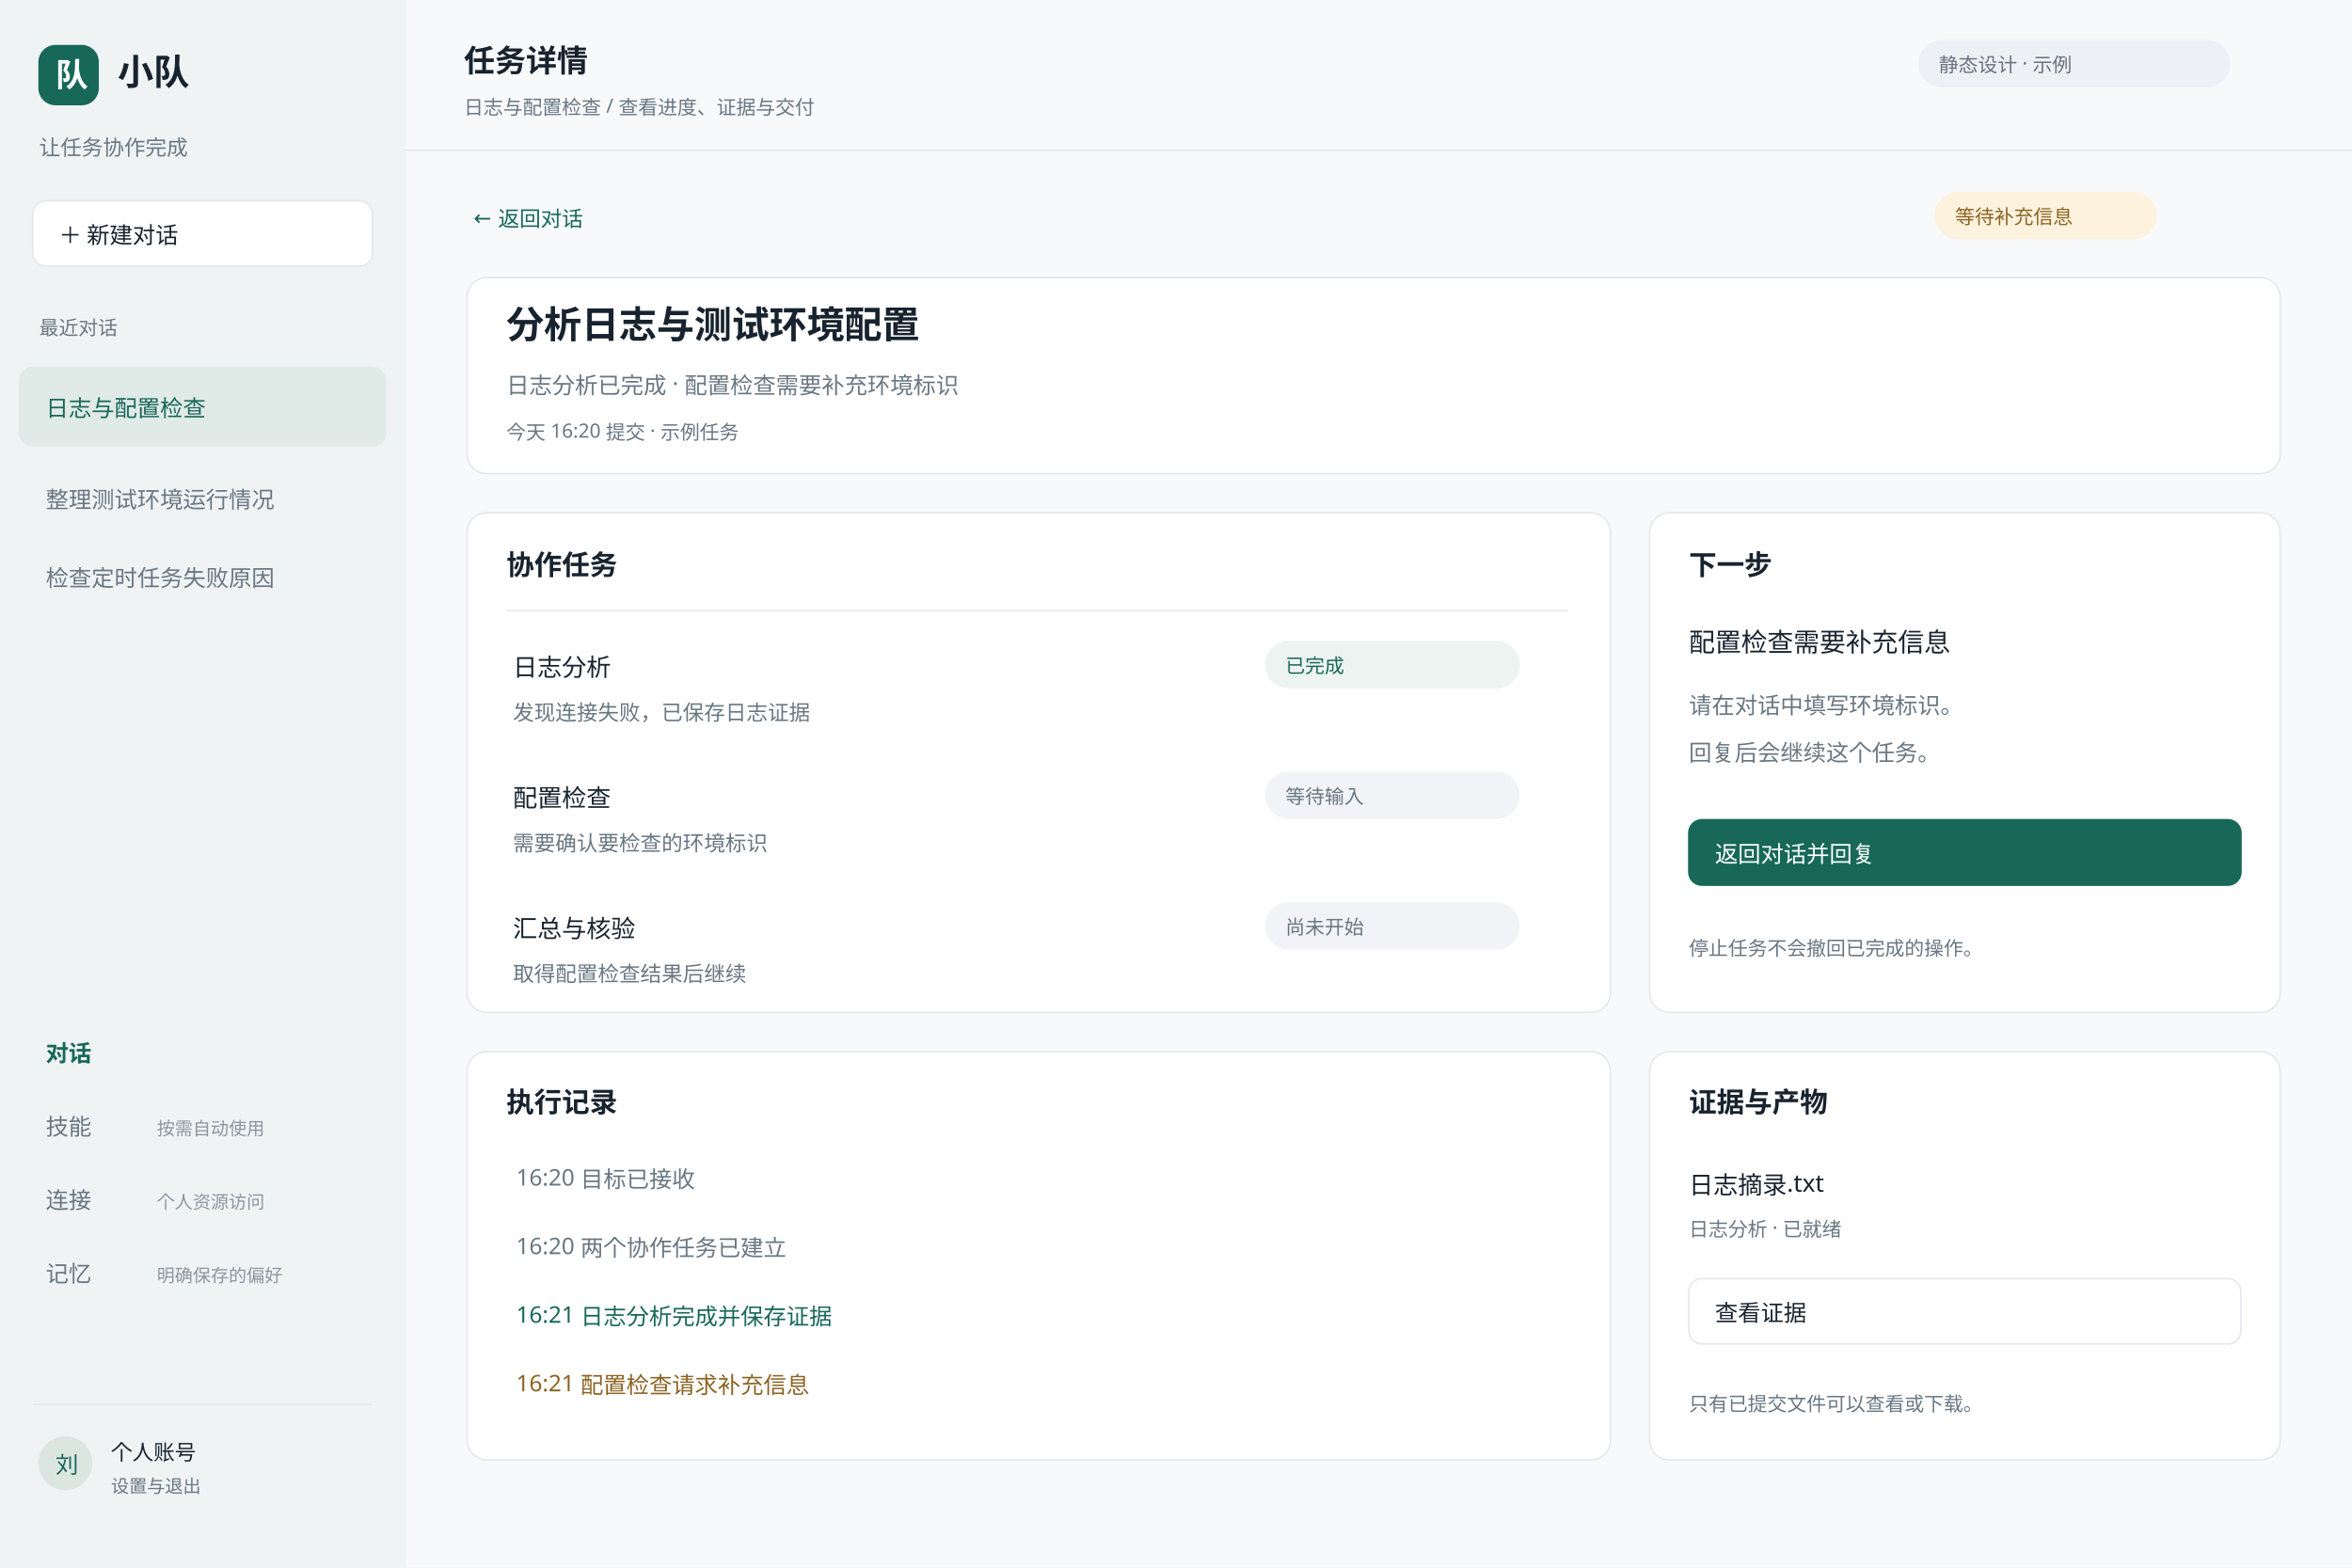
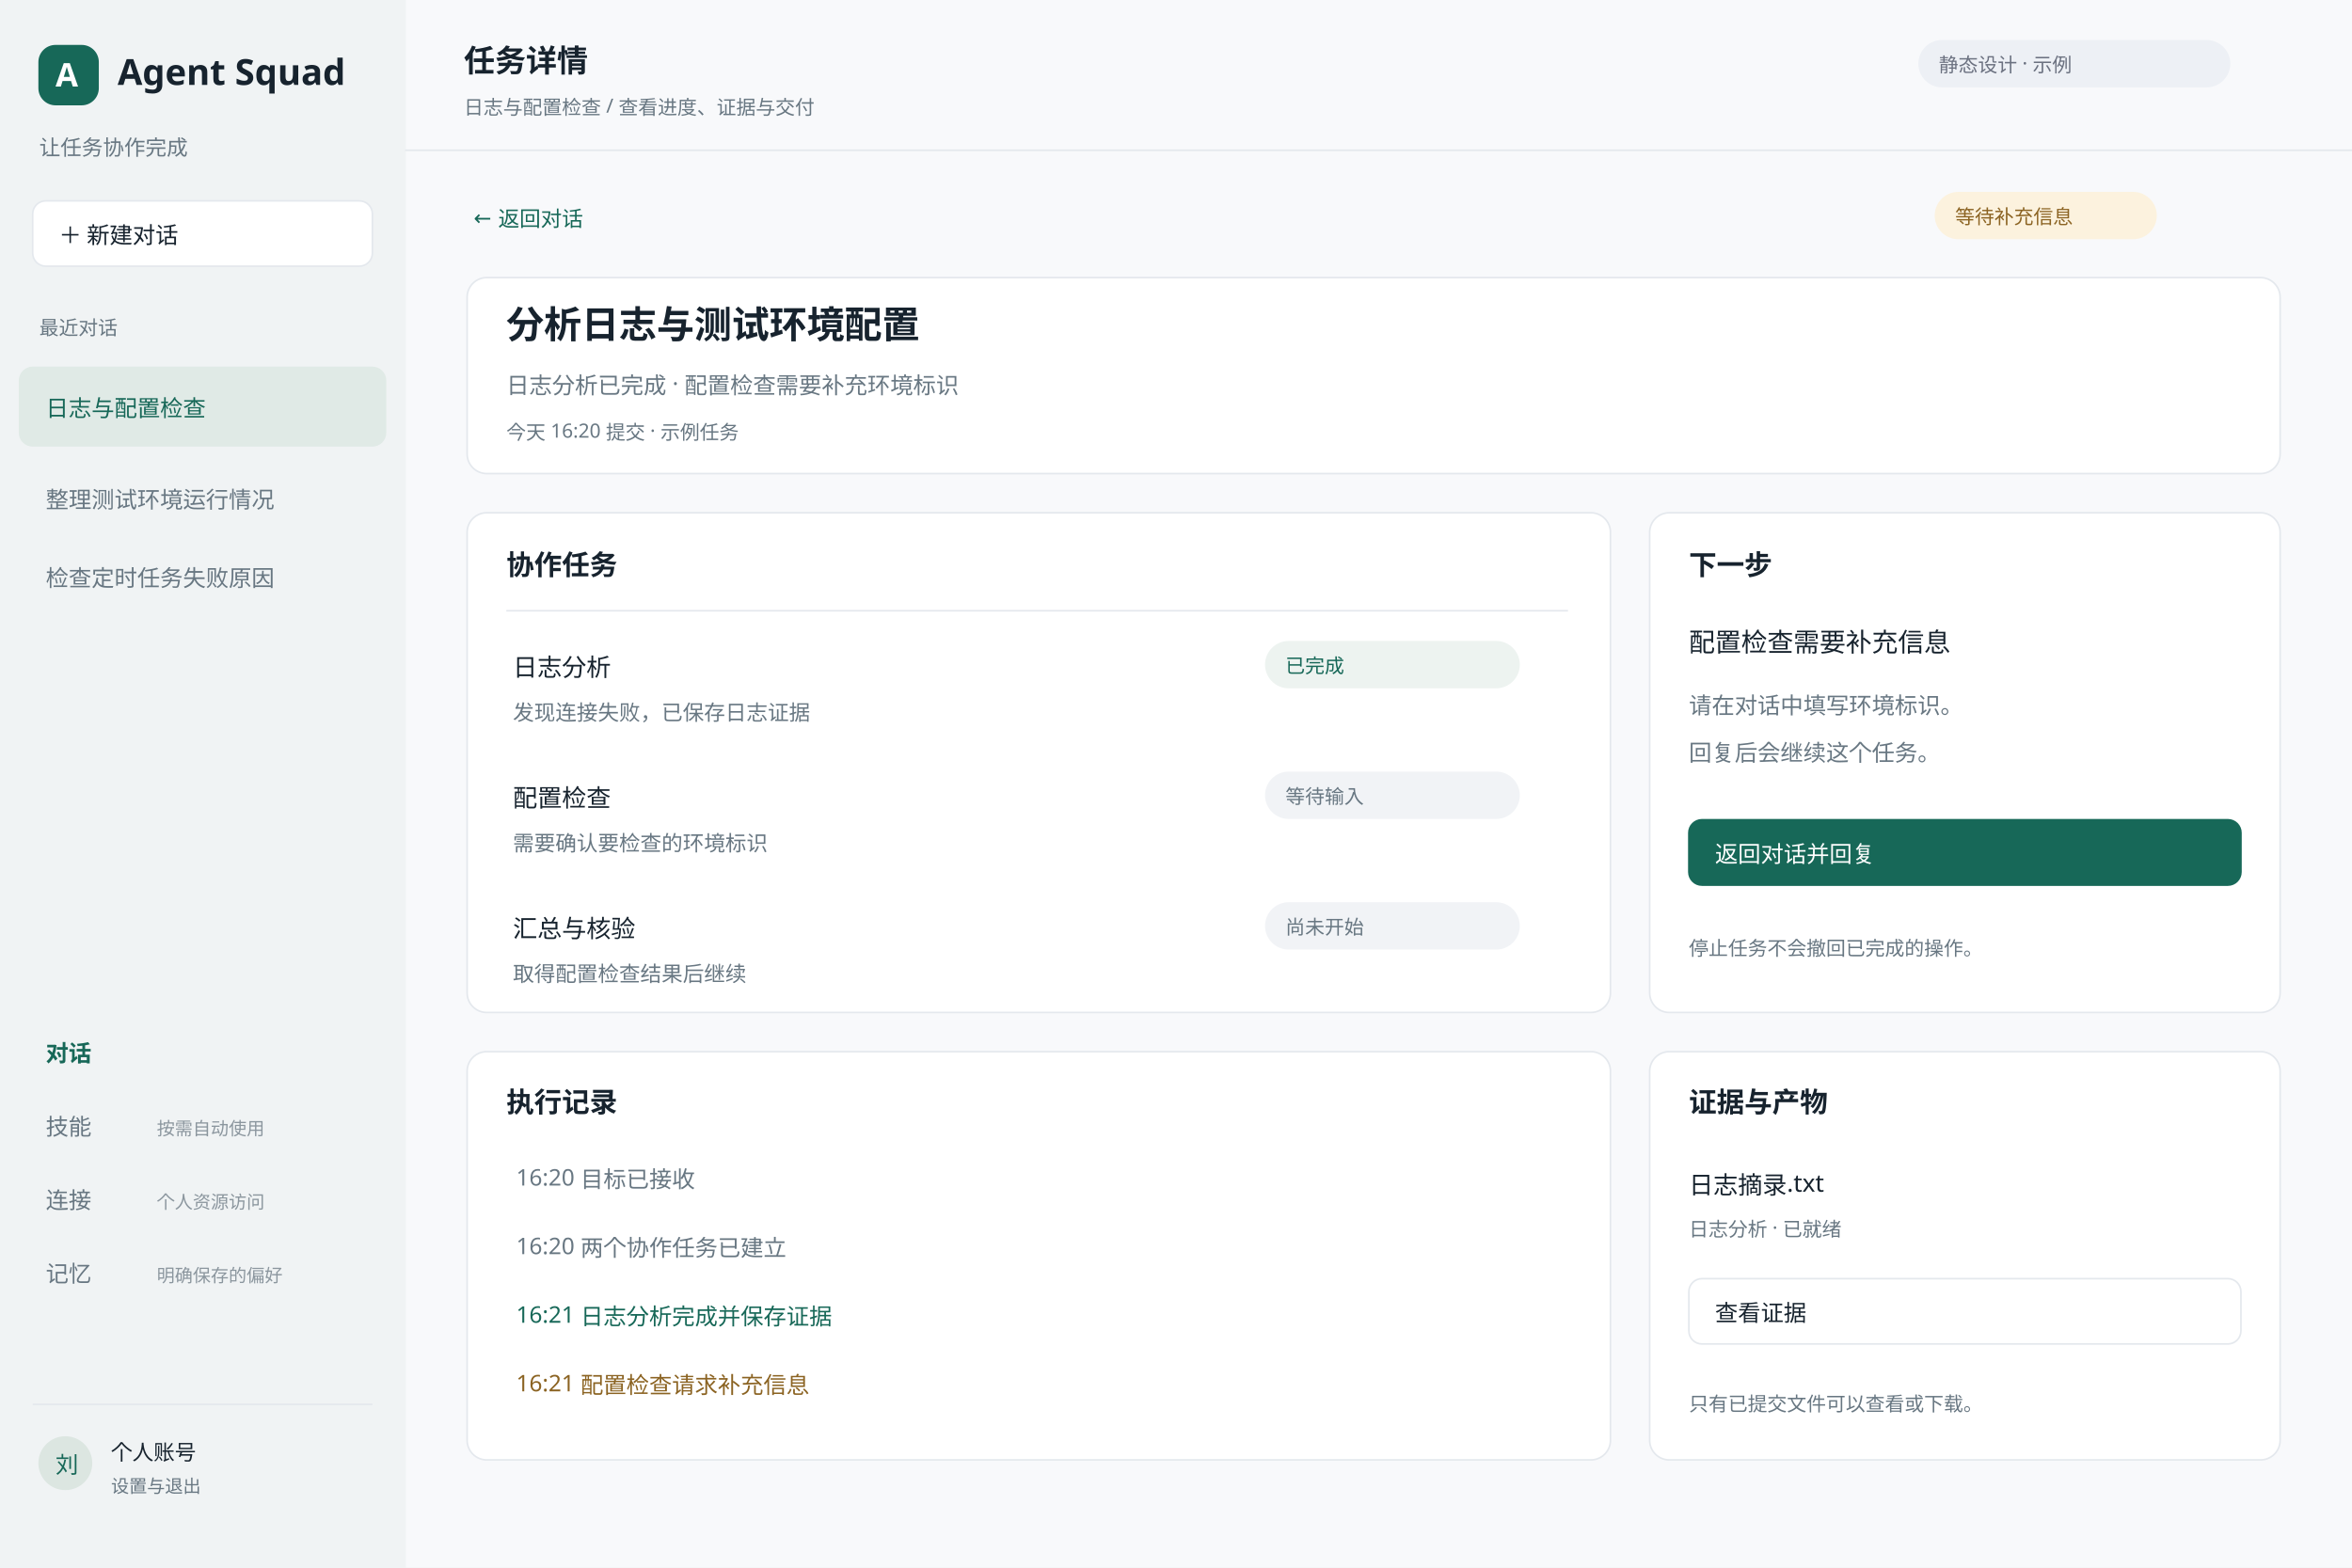
<svg xmlns="http://www.w3.org/2000/svg" width="1440" height="960" viewBox="0 0 1440 960">
  <rect width="1440" height="960" fill="#f8f9fb" />
  <g font-family="PingFang SC, Microsoft YaHei, sans-serif">
    <rect x="0" y="0" width="248" height="960" rx="0" fill="#f0f3f4" stroke="#f0f3f4" />
    <rect x="24" y="28" width="36" height="36" rx="10" fill="#176858" stroke="#176858" />
-     <text x="34" y="53" fill="white" font-size="20" font-weight="600">队</text>
-     <text x="72" y="52" fill="#17232e" font-size="22" font-weight="600">小队</text>
+     <text x="34" y="53" fill="white" font-size="20" font-weight="600">A</text>
+     <text x="72" y="52" fill="#17232e" font-size="22" font-weight="600">Agent Squad</text>
    <text x="24" y="95" fill="#687782" font-size="13" font-weight="400">让任务协作完成</text>
    <rect x="20" y="123" width="208" height="40" rx="8" fill="white" stroke="#e4e8ed" />
    <text x="36" y="149" fill="#17232e" font-size="14" font-weight="500">＋  新建对话</text>
    <text x="24" y="205" fill="#687782" font-size="12" font-weight="500">最近对话</text>
    <rect x="12" y="225" width="224" height="48" rx="8" fill="#e0eae6" stroke="#e0eae6" />
    <text x="28" y="255" fill="#176858" font-size="14" font-weight="500">日志与配置检查</text>
    <text x="28" y="311" fill="#687782" font-size="14" font-weight="400">整理测试环境运行情况</text>
    <text x="28" y="359" fill="#687782" font-size="14" font-weight="400">检查定时任务失败原因</text>
    <text x="28" y="650" fill="#176858" font-size="14" font-weight="600">对话</text>
    <text x="28" y="695" fill="#687782" font-size="14" font-weight="400">技能</text>
    <text x="96" y="695" fill="#8b969e" font-size="11" font-weight="400">按需自动使用</text>
    <text x="28" y="740" fill="#687782" font-size="14" font-weight="400">连接</text>
    <text x="96" y="740" fill="#8b969e" font-size="11" font-weight="400">个人资源访问</text>
    <text x="28" y="785" fill="#687782" font-size="14" font-weight="400">记忆</text>
    <text x="96" y="785" fill="#8b969e" font-size="11" font-weight="400">明确保存的偏好</text>
    <path d="M20 860h208" stroke="#e4e8ed" />
    <rect x="24" y="880" width="32" height="32" rx="16" fill="#dce6e1" stroke="#dce6e1" />
    <text x="34" y="902" fill="#176858" font-size="14" font-weight="400">刘</text>
    <text x="68" y="894" fill="#17232e" font-size="13" font-weight="500">个人账号</text>
    <text x="68" y="914" fill="#687782" font-size="11" font-weight="400">设置与退出</text>
    <text x="284" y="44" fill="#17232e" font-size="19" font-weight="600">任务详情</text>
    <text x="284" y="70" fill="#687782" font-size="12" font-weight="400">日志与配置检查  /  查看进度、证据与交付</text>
    <rect x="1175" y="25" width="190" height="28" rx="14" fill="#edf0f5" stroke="#edf0f5" />
    <text x="1187" y="44" fill="#6b7180" font-size="12" font-weight="500">静态设计 · 示例</text>
    <path d="M248 92h1192" stroke="#e4e8ed" />
    <text x="290" y="138" fill="#176858" font-size="13" font-weight="400">← 返回对话</text>
    <rect x="1185" y="118" width="135" height="28" rx="14" fill="#fcf2de" stroke="#fcf2de" />
    <text x="1197" y="137" fill="#8b6322" font-size="12" font-weight="500">等待补充信息</text>
    <rect x="286" y="170" width="1110" height="120" rx="12" fill="white" stroke="#e4e8ed" />
    <text x="310" y="207" fill="#17232e" font-size="23" font-weight="600">分析日志与测试环境配置</text>
    <text x="310" y="241" fill="#687782" font-size="14" font-weight="400">日志分析已完成 · 配置检查需要补充环境标识</text>
    <text x="310" y="269" fill="#687782" font-size="12" font-weight="400">今天 16:20 提交  ·  示例任务</text>
    <rect x="286" y="314" width="700" height="306" rx="12" fill="white" stroke="#e4e8ed" />
    <text x="310" y="352" fill="#17232e" font-size="17" font-weight="600">协作任务</text>
    <path d="M310 374h650" stroke="#e4e8ed" />
    <text x="314" y="414" fill="#17232e" font-size="15" font-weight="500">日志分析</text>
    <rect x="775" y="393" width="155" height="28" rx="14" fill="#edf3f0" stroke="#edf3f0" />
    <text x="787" y="412" fill="#176858" font-size="12" font-weight="500">已完成</text>
    <text x="314" y="441" fill="#687782" font-size="13" font-weight="400">发现连接失败，已保存日志证据</text>
    <text x="314" y="494" fill="#17232e" font-size="15" font-weight="500">配置检查</text>
    <rect x="775" y="473" width="155" height="28" rx="14" fill="#f1f3f6" stroke="#f1f3f6" />
    <text x="787" y="492" fill="#687782" font-size="12" font-weight="500">等待输入</text>
    <text x="314" y="521" fill="#687782" font-size="13" font-weight="400">需要确认要检查的环境标识</text>
    <text x="314" y="574" fill="#17232e" font-size="15" font-weight="500">汇总与核验</text>
    <rect x="775" y="553" width="155" height="28" rx="14" fill="#f1f3f6" stroke="#f1f3f6" />
    <text x="787" y="572" fill="#687782" font-size="12" font-weight="500">尚未开始</text>
    <text x="314" y="601" fill="#687782" font-size="13" font-weight="400">取得配置检查结果后继续</text>
    <rect x="1010" y="314" width="386" height="306" rx="12" fill="white" stroke="#e4e8ed" />
    <text x="1034" y="352" fill="#17232e" font-size="17" font-weight="600">下一步</text>
    <text x="1034" y="399" fill="#17232e" font-size="16" font-weight="400">配置检查需要补充信息</text>
    <text x="1034" y="437" fill="#687782" font-size="14" font-weight="400">请在对话中填写环境标识。</text>
    <text x="1034" y="466" fill="#687782" font-size="14" font-weight="400">回复后会继续这个任务。</text>
    <rect x="1034" y="502" width="338" height="40" rx="8" fill="#176858" stroke="#176858" />
    <text x="1050" y="528" fill="white" font-size="14" font-weight="500">返回对话并回复</text>
    <text x="1034" y="585" fill="#687782" font-size="12" font-weight="400">停止任务不会撤回已完成的操作。</text>
    <rect x="286" y="644" width="700" height="250" rx="12" fill="white" stroke="#e4e8ed" />
    <text x="310" y="681" fill="#17232e" font-size="17" font-weight="600">执行记录</text>
    <text x="316" y="726" fill="#687782" font-size="14" font-weight="400">16:20  目标已接收</text>
    <text x="316" y="768" fill="#687782" font-size="14" font-weight="400">16:20  两个协作任务已建立</text>
    <text x="316" y="810" fill="#176858" font-size="14" font-weight="400">16:21  日志分析完成并保存证据</text>
    <text x="316" y="852" fill="#8b6322" font-size="14" font-weight="400">16:21  配置检查请求补充信息</text>
    <rect x="1010" y="644" width="386" height="250" rx="12" fill="white" stroke="#e4e8ed" />
    <text x="1034" y="681" fill="#17232e" font-size="17" font-weight="600">证据与产物</text>
    <text x="1034" y="731" fill="#17232e" font-size="15" font-weight="400">日志摘录.txt</text>
    <text x="1034" y="757" fill="#687782" font-size="12" font-weight="400">日志分析 · 已就绪</text>
    <rect x="1034" y="783" width="338" height="40" rx="8" fill="white" stroke="#e4e8ed" />
    <text x="1050" y="809" fill="#17232e" font-size="14" font-weight="500">查看证据</text>
    <text x="1034" y="864" fill="#687782" font-size="12" font-weight="400">只有已提交文件可以查看或下载。</text>
  </g>
</svg>
